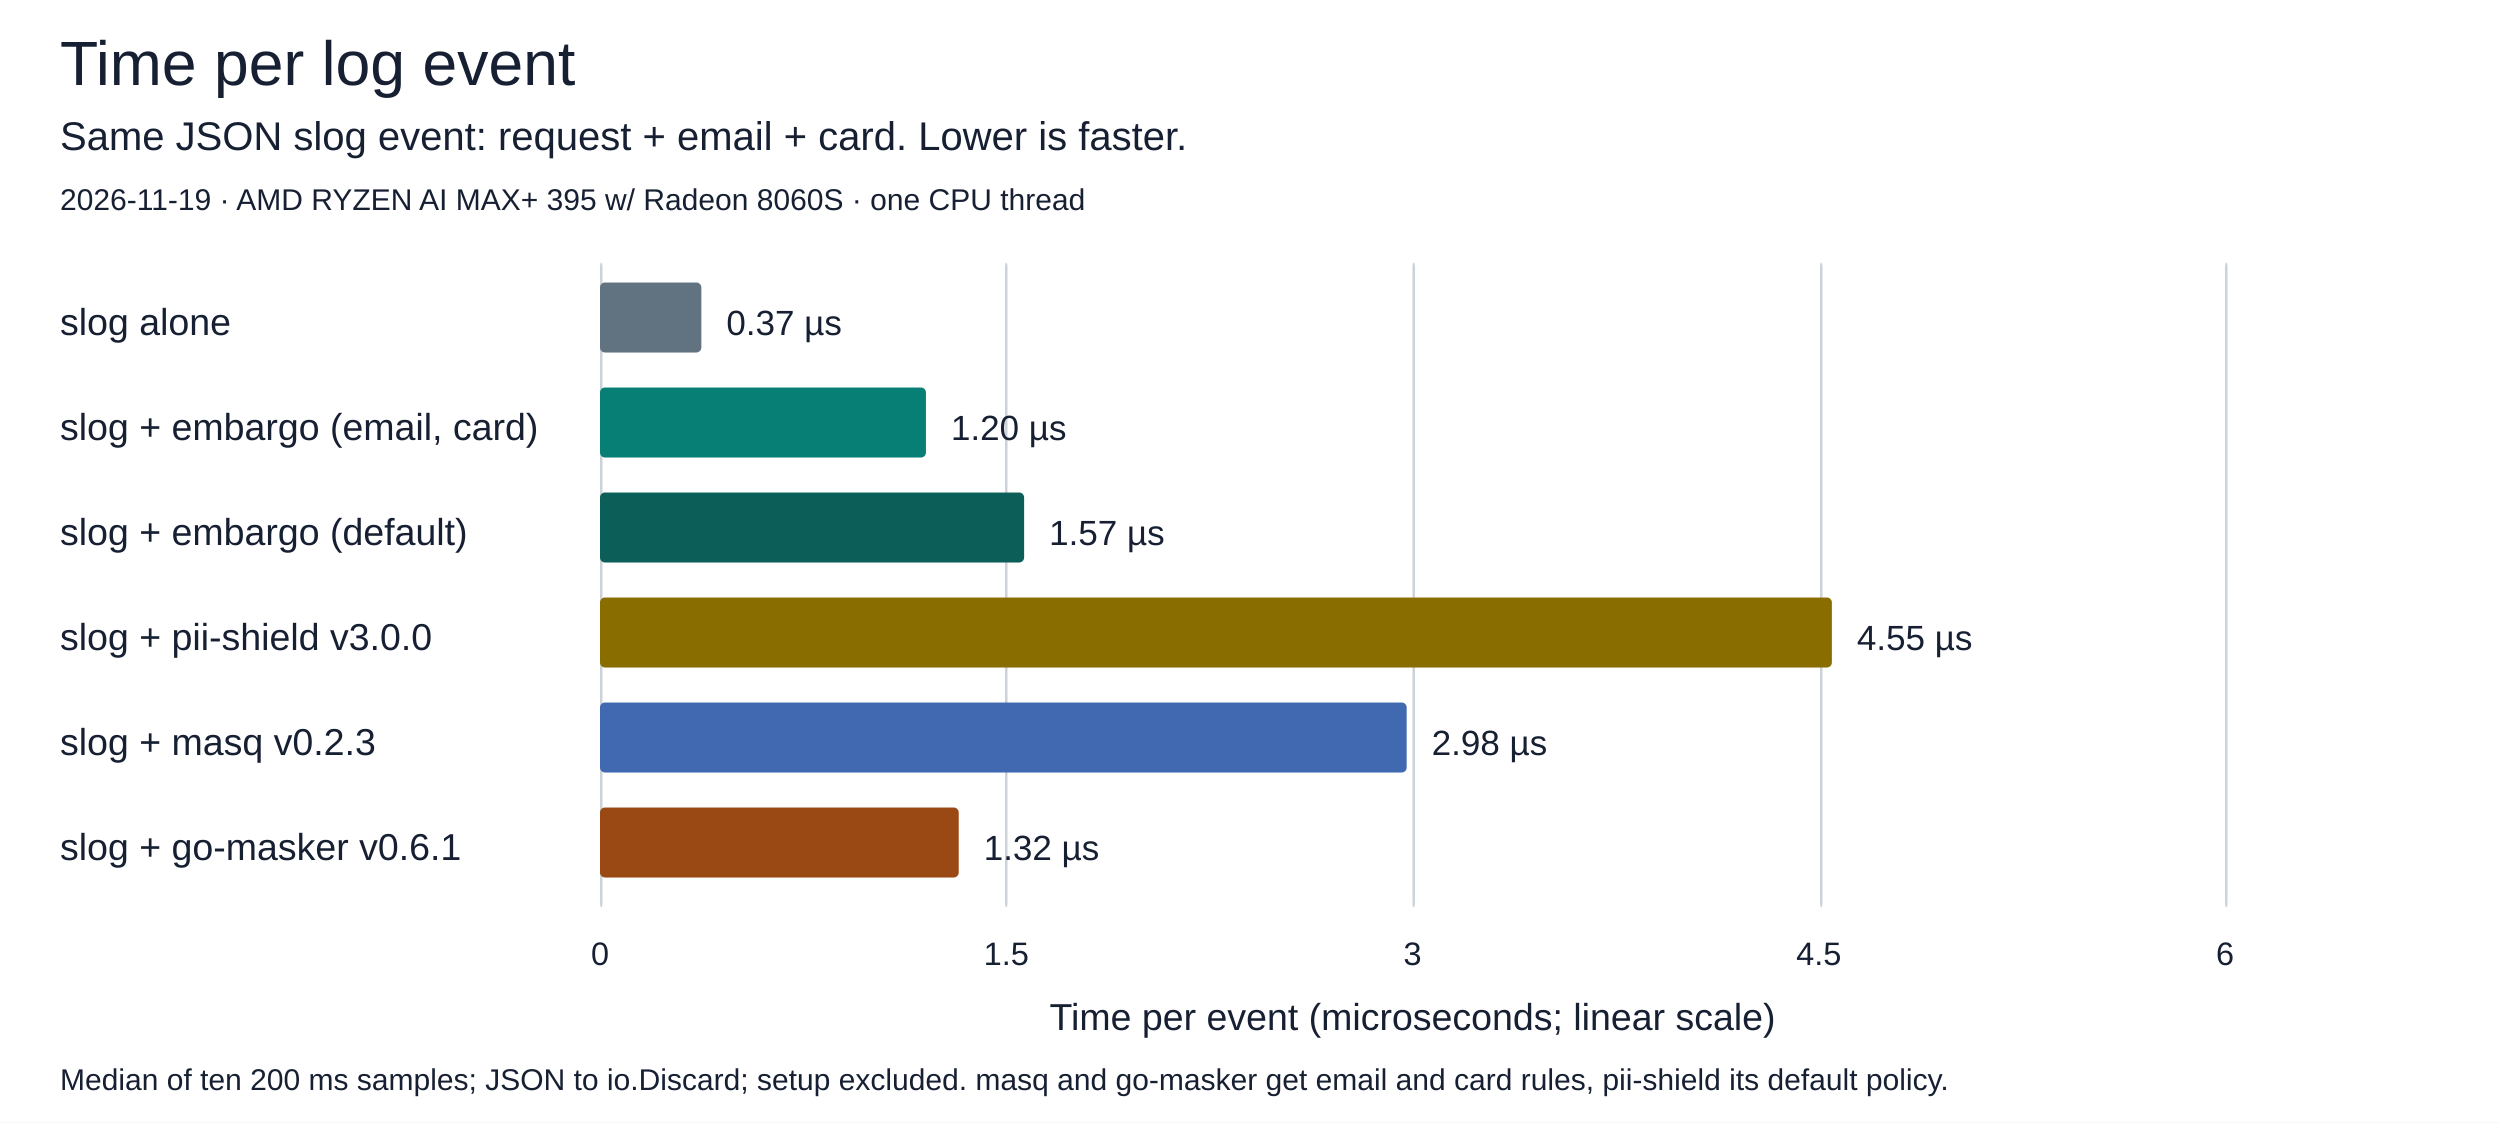
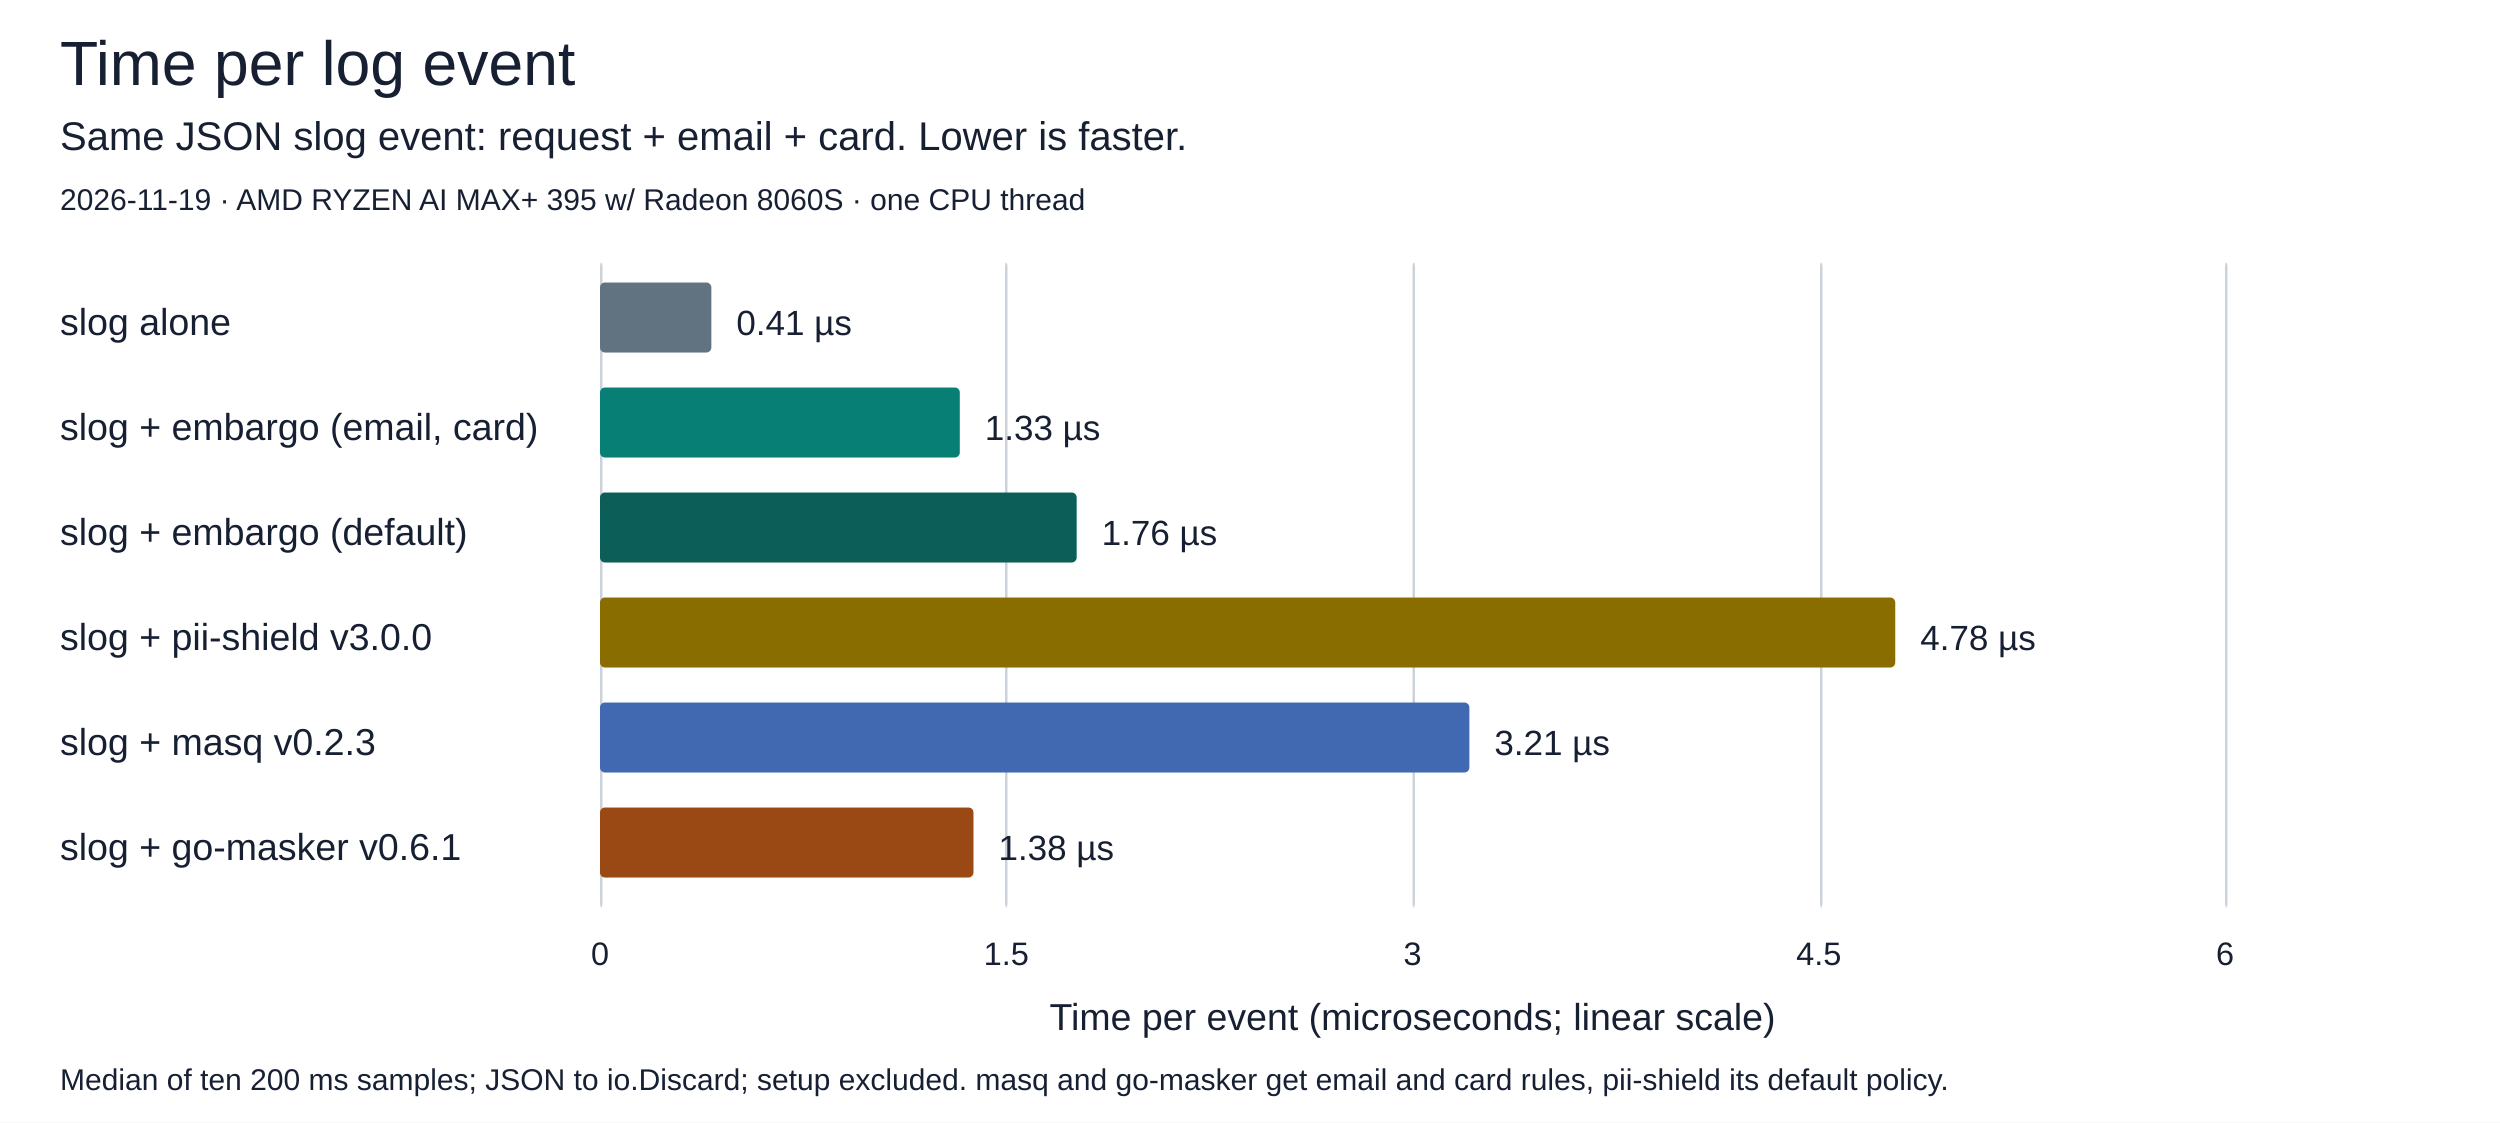
<svg xmlns="http://www.w3.org/2000/svg" width="1000" height="449" viewBox="0 0 1000 449" role="img">
  <rect width="100%" height="100%" fill="white" />
  <g font-family="Arial, sans-serif" font-size="15" fill="#172033">
    <text x="24" y="34" font-size="25" fill="#172033" text-anchor="start">Time per log event</text>
    <text x="24" y="60" font-size="16" fill="#172033" text-anchor="start">Same JSON slog event: request + email + card. Lower is faster.</text>
    <text x="24" y="84" font-size="12" fill="#172033" text-anchor="start">2026-11-19 · AMD RYZEN AI MAX+ 395 w/ Radeon 8060S · one CPU thread</text>
    <rect x="240" y="105" width="1.00" height="258" rx="2" fill="#ccd2da" />
    <text x="240.0" y="386" font-size="13" fill="#172033" text-anchor="middle">0</text>
    <rect x="402" y="105" width="1.00" height="258" rx="2" fill="#ccd2da" />
    <text x="402.5" y="386" font-size="13" fill="#172033" text-anchor="middle">1.5</text>
    <rect x="565" y="105" width="1.00" height="258" rx="2" fill="#ccd2da" />
    <text x="565.0" y="386" font-size="13" fill="#172033" text-anchor="middle">3</text>
    <rect x="728" y="105" width="1.00" height="258" rx="2" fill="#ccd2da" />
    <text x="727.5" y="386" font-size="13" fill="#172033" text-anchor="middle">4.5</text>
    <rect x="890" y="105" width="1.00" height="258" rx="2" fill="#ccd2da" />
    <text x="890.0" y="386" font-size="13" fill="#172033" text-anchor="middle">6</text>
    <text x="24" y="134" font-size="15" fill="#172033" text-anchor="start">slog alone</text>
-     <rect x="240" y="113" width="40.54" height="28" rx="2" fill="#617281" />
-     <text x="290.54" y="134" font-size="14" fill="#172033" text-anchor="start">0.37 µs</text>
+     <rect x="240" y="113" width="44.54" height="28" rx="2" fill="#617281" />
+     <text x="294.54" y="134" font-size="14" fill="#172033" text-anchor="start">0.41 µs</text>
    <text x="24" y="176" font-size="15" fill="#172033" text-anchor="start">slog + embargo (email, card)</text>
-     <rect x="240" y="155" width="130.38" height="28" rx="2" fill="#087f75" />
-     <text x="380.38" y="176" font-size="14" fill="#172033" text-anchor="start">1.20 µs</text>
+     <rect x="240" y="155" width="143.92" height="28" rx="2" fill="#087f75" />
+     <text x="393.92" y="176" font-size="14" fill="#172033" text-anchor="start">1.33 µs</text>
    <text x="24" y="218" font-size="15" fill="#172033" text-anchor="start">slog + embargo (default)</text>
-     <rect x="240" y="197" width="169.65" height="28" rx="2" fill="#0b5f58" />
-     <text x="419.65" y="218" font-size="14" fill="#172033" text-anchor="start">1.57 µs</text>
+     <rect x="240" y="197" width="190.67" height="28" rx="2" fill="#0b5f58" />
+     <text x="440.67" y="218" font-size="14" fill="#172033" text-anchor="start">1.76 µs</text>
    <text x="24" y="260" font-size="15" fill="#172033" text-anchor="start">slog + pii-shield v3.0.0</text>
-     <rect x="240" y="239" width="492.75" height="28" rx="2" fill="#8a6d00" />
-     <text x="742.75" y="260" font-size="14" fill="#172033" text-anchor="start">4.55 µs</text>
+     <rect x="240" y="239" width="518.10" height="28" rx="2" fill="#8a6d00" />
+     <text x="768.1" y="260" font-size="14" fill="#172033" text-anchor="start">4.78 µs</text>
    <text x="24" y="302" font-size="15" fill="#172033" text-anchor="start">slog + masq v0.2.3</text>
-     <rect x="240" y="281" width="322.67" height="28" rx="2" fill="#4169b1" />
-     <text x="572.67" y="302" font-size="14" fill="#172033" text-anchor="start">2.98 µs</text>
+     <rect x="240" y="281" width="347.75" height="28" rx="2" fill="#4169b1" />
+     <text x="597.75" y="302" font-size="14" fill="#172033" text-anchor="start">3.21 µs</text>
    <text x="24" y="344" font-size="15" fill="#172033" text-anchor="start">slog + go-masker v0.6.1</text>
-     <rect x="240" y="323" width="143.49" height="28" rx="2" fill="#9a4814" />
-     <text x="393.49" y="344" font-size="14" fill="#172033" text-anchor="start">1.32 µs</text>
+     <rect x="240" y="323" width="149.39" height="28" rx="2" fill="#9a4814" />
+     <text x="399.39" y="344" font-size="14" fill="#172033" text-anchor="start">1.38 µs</text>
    <text x="565.0" y="412" font-size="15" fill="#172033" text-anchor="middle">Time per event (microseconds; linear scale)</text>
    <text x="24" y="436" font-size="12" fill="#172033" text-anchor="start">Median of ten 200 ms samples; JSON to io.Discard; setup excluded. masq and go-masker get email and card rules, pii-shield its default policy.</text>
  </g>
</svg>
